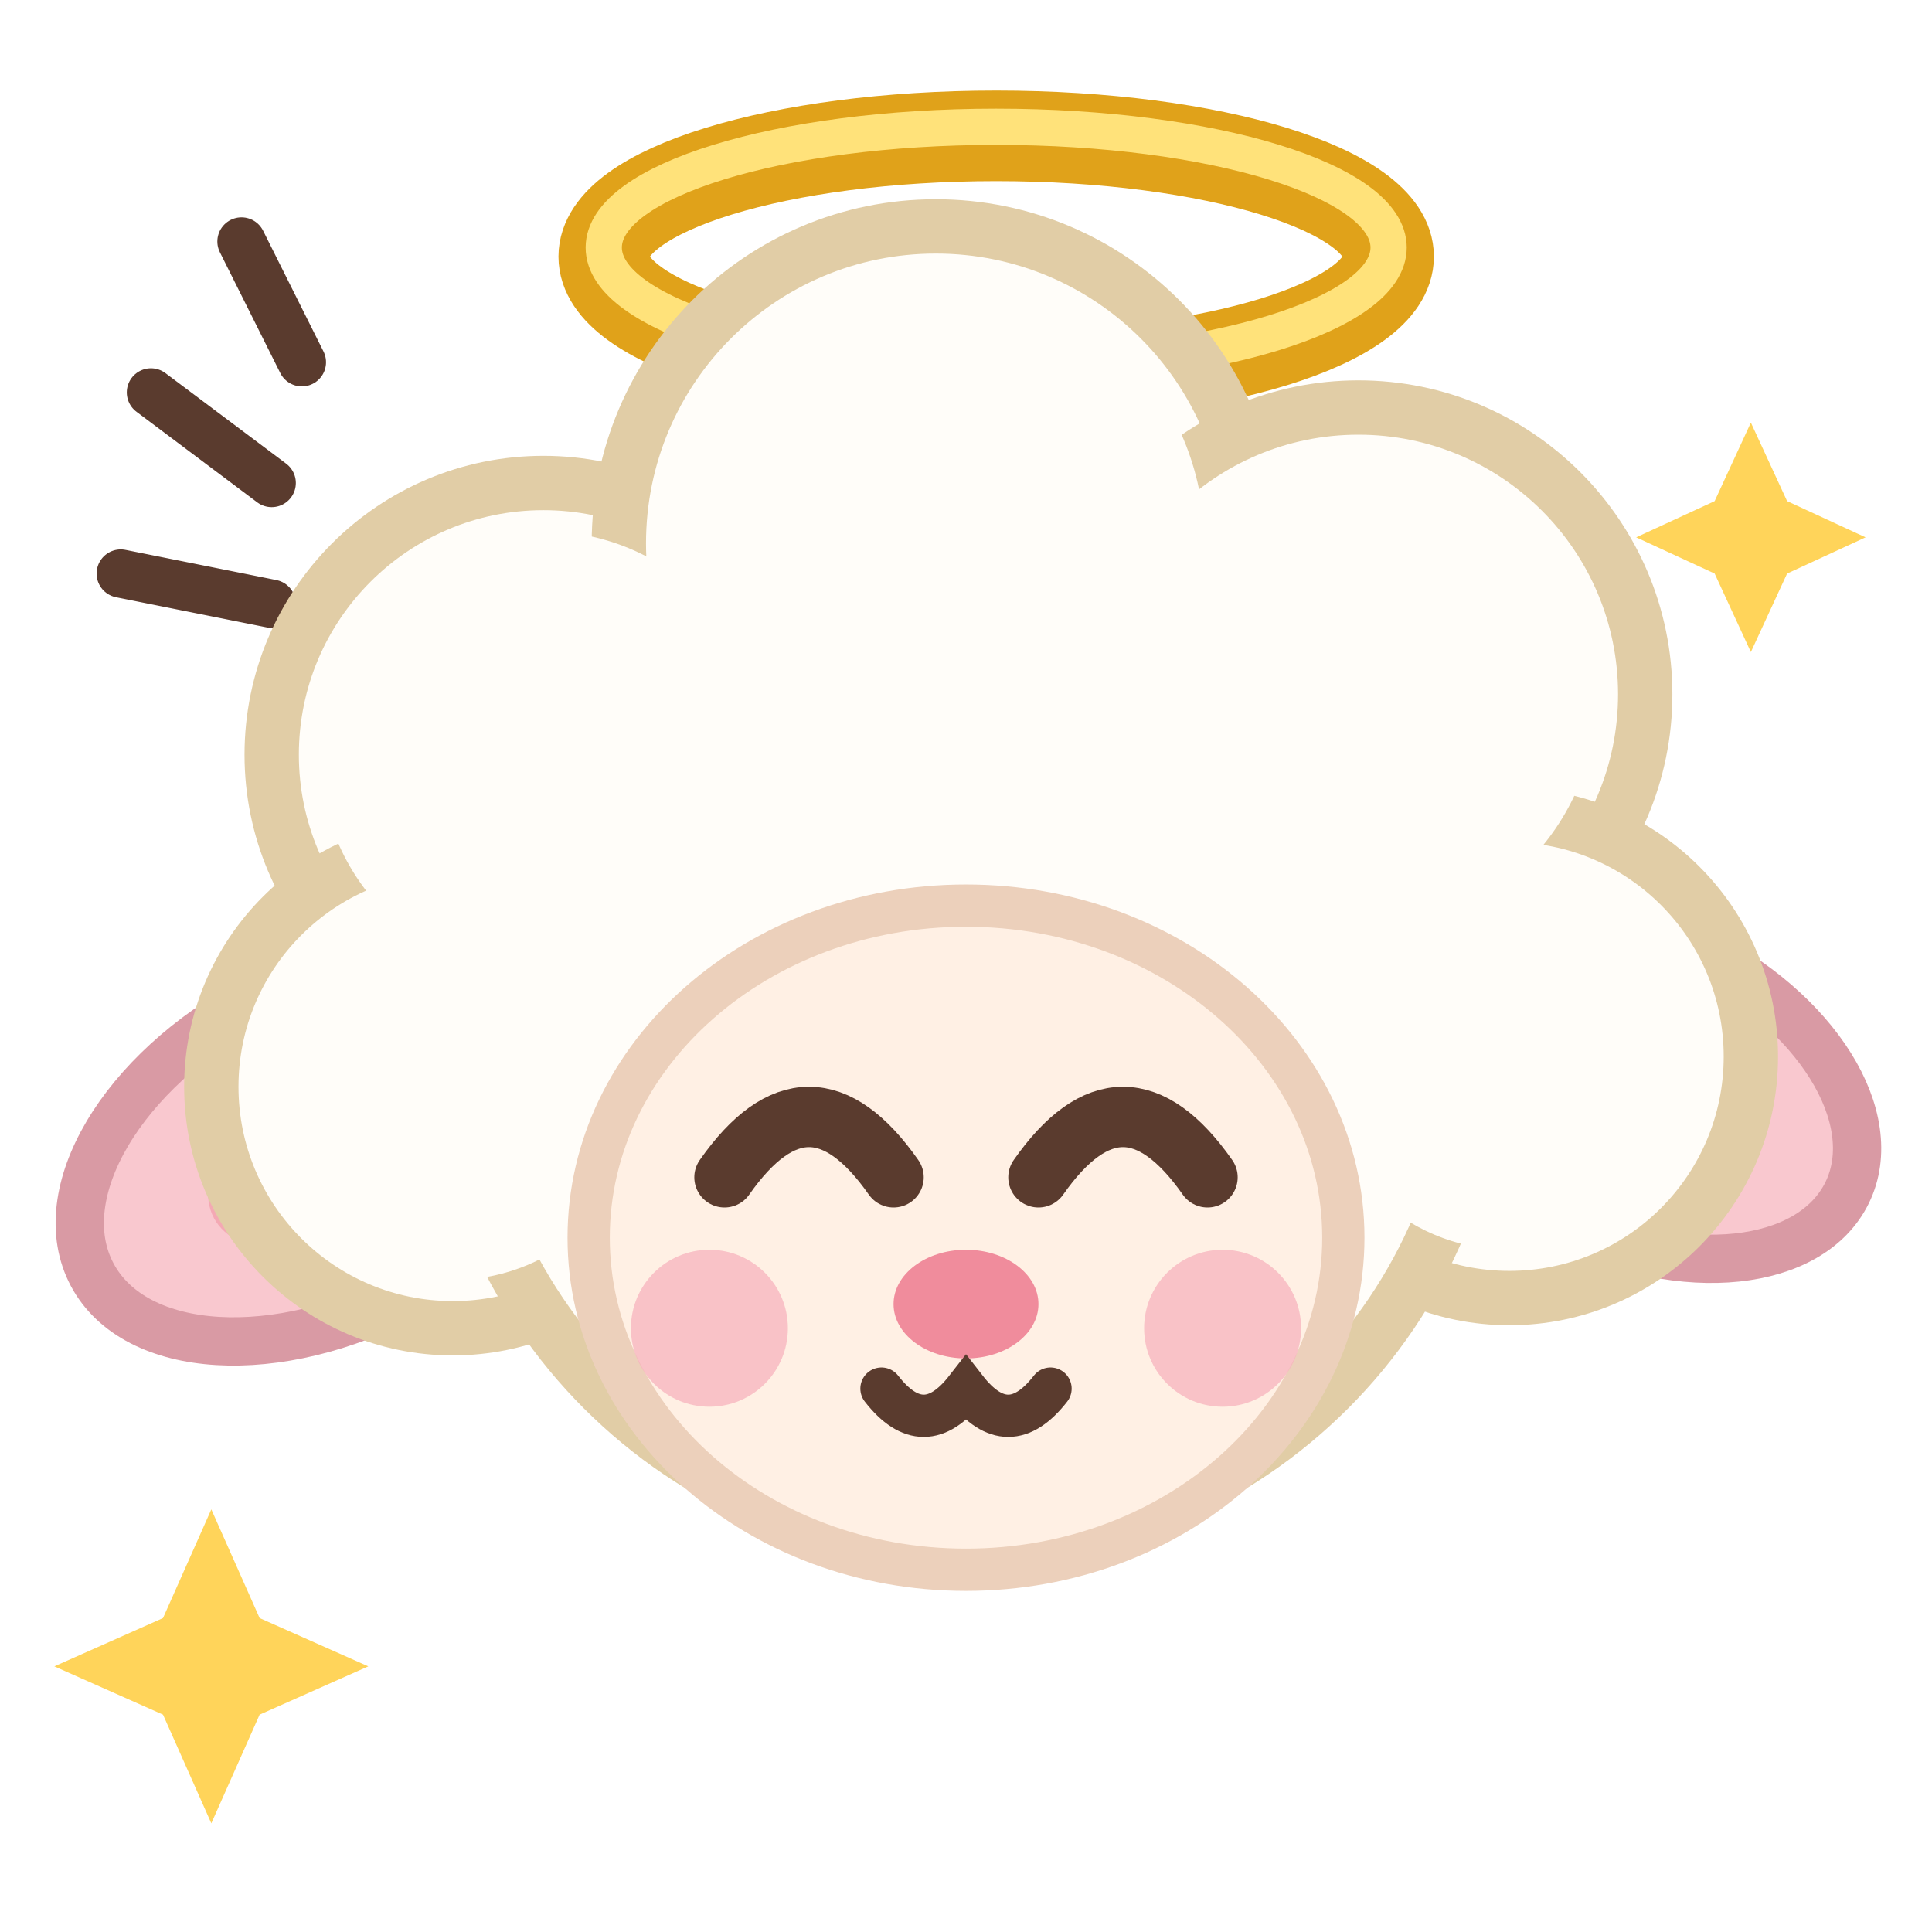
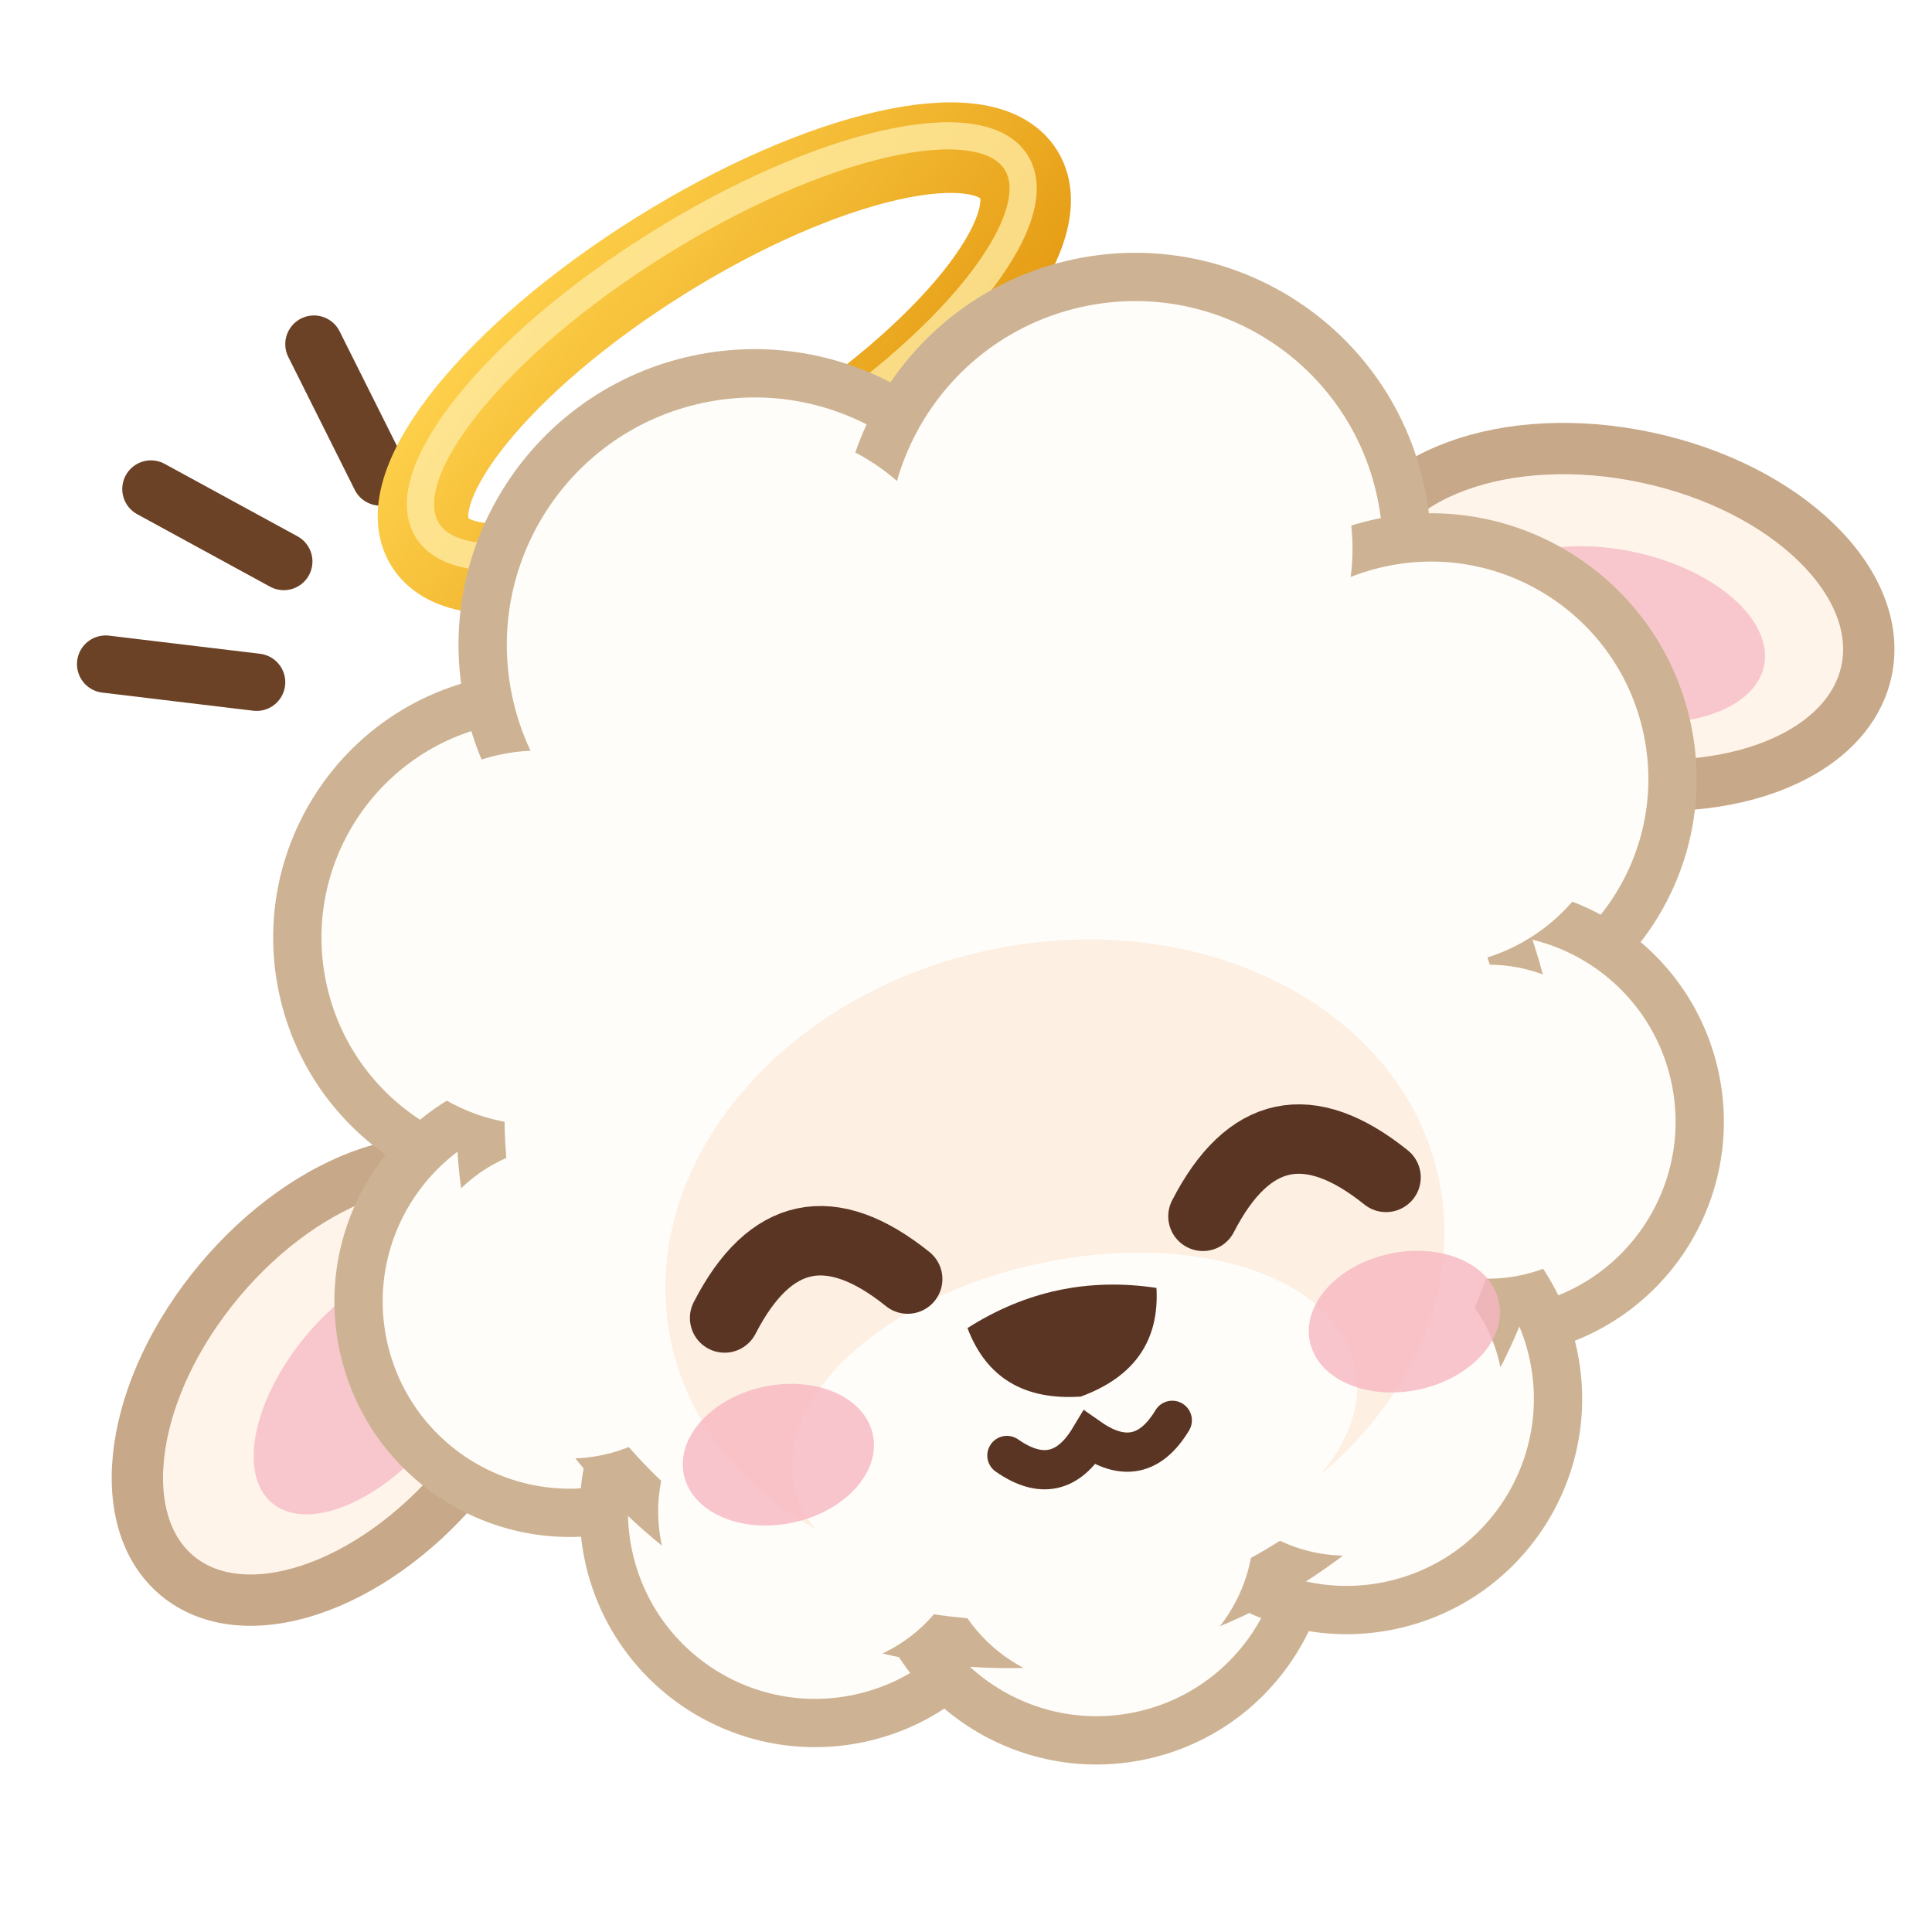
<svg xmlns="http://www.w3.org/2000/svg" viewBox="0 0 64 64">
-   <ellipse cx="33" cy="8.5" rx="13" ry="4" fill="none" stroke="#e0a21a" stroke-width="3" />
-   <ellipse cx="33" cy="8.2" rx="13" ry="4" fill="none" stroke="#ffe27a" stroke-width="1.2" />
-   <path d="M5 13 l4 3 M4 19 l5 1 M8 8 l2 4" fill="none" stroke="#5a3b2e" stroke-width="1.6" stroke-linecap="round" />
-   <ellipse cx="11" cy="38" rx="9" ry="5.5" transform="rotate(-28 11 38)" fill="#f9c8cf" stroke="#d99aa4" stroke-width="1.6" />
-   <ellipse cx="11.5" cy="38" rx="5" ry="2.8" transform="rotate(-28 11.5 38)" fill="#f4a9b4" />
-   <ellipse cx="54" cy="36" rx="8" ry="5" transform="rotate(26 54 36)" fill="#f9c8cf" stroke="#d99aa4" stroke-width="1.6" />
-   <g fill="#fffdf9" stroke="#e1cda6" stroke-width="1.8">
-     <circle cx="18" cy="25" r="9" />
-     <circle cx="31" cy="18" r="10.5" />
-     <circle cx="45" cy="23" r="9.5" />
-     <circle cx="15" cy="36" r="8" />
-     <circle cx="50" cy="35" r="8" />
-     <circle cx="32" cy="34" r="17" />
+   <defs>
+     <linearGradient id="halo" x1="0" y1="0" x2="1" y2="1">
+       <stop offset="0" stop-color="#ffd24d" />
+       <stop offset="1" stop-color="#e49a12" />
+     </linearGradient>
+   </defs>
+   <path d="M3.5 22 l5 .6 M5 16.2 l4.4 2.4 M10.4 11.4 l2.2 4.4" fill="none" stroke="#6b4226" stroke-width="1.9" stroke-linecap="round" />
+   <g transform="rotate(-12 33 35)">
+     <ellipse cx="29" cy="10.5" rx="11.5" ry="4" transform="rotate(-20 29 10.5)" fill="none" stroke="url(#halo)" stroke-width="3" />
+     <ellipse cx="29" cy="10.1" rx="11.5" ry="4" transform="rotate(-20 29 10.1)" fill="none" stroke="#ffeaa0" stroke-width=".9" opacity=".8" />
+     <ellipse cx="9.5" cy="41" rx="8.4" ry="5.2" transform="rotate(-38 9.5 41)" fill="#fff4ea" stroke="#c7a888" stroke-width="1.7" />
+     <ellipse cx="10.4" cy="41.4" rx="5" ry="2.7" transform="rotate(-38 10.4 41.4)" fill="#f8c7cd" />
+     <ellipse cx="56" cy="25" rx="8.6" ry="5.4" transform="rotate(24 56 25)" fill="#fff4ea" stroke="#c7a888" stroke-width="1.7" />
+     <ellipse cx="56" cy="25.6" rx="5" ry="2.8" transform="rotate(24 56 25.6)" fill="#f8c7cd" />
+     <g fill="#fffdf9" stroke="#cdb394" stroke-width="1.6">
+       <circle cx="19" cy="28" r="8" />
+       <circle cx="28" cy="20" r="9" />
+       <circle cx="41" cy="19.5" r="9" />
+       <circle cx="49" cy="29" r="8" />
+       <circle cx="17.5" cy="40" r="7" />
+       <circle cx="48.5" cy="40.5" r="7" />
+       <circle cx="24" cy="48.5" r="7" />
+       <circle cx="33" cy="51" r="7" />
+       <circle cx="42" cy="48.5" r="7" />
+       <circle cx="33" cy="37" r="17.5" />
+     </g>
+     <g fill="#fffdf9">
+       <circle cx="19" cy="28" r="6.2" />
+       <circle cx="28" cy="20" r="7.2" />
+       <circle cx="41" cy="19.5" r="7.2" />
+       <circle cx="49" cy="29" r="6.2" />
+       <circle cx="17.5" cy="40" r="5.2" />
+       <circle cx="48.5" cy="40.5" r="5.2" />
+       <circle cx="24" cy="48.5" r="5.2" />
+       <circle cx="33" cy="51" r="5.2" />
+       <circle cx="42" cy="48.5" r="5.2" />
+       <circle cx="33" cy="37" r="15.7" />
+     </g>
+     <ellipse cx="33.5" cy="42" rx="13" ry="10.5" fill="#fdefe2" />
+     <ellipse cx="33" cy="47.5" rx="9.5" ry="5.5" fill="#fffdf9" />
+     <path d="M22.4 41.6 q3.1 -3.8 6.2 0" fill="none" stroke="#5a3523" stroke-width="2.3" stroke-linecap="round" />
+     <path d="M38.6 41.6 q3.1 -3.8 6.2 0" fill="none" stroke="#5a3523" stroke-width="2.3" stroke-linecap="round" />
+     <path d="M30.2 43.6 q3.2 -1.2 6.4 0 q-.4 2.6 -3.2 3 q-2.8 -.4 -3.2 -3z" fill="#5a3523" />
+     <path d="M30.6 48 q1.4 1.5 2.8 0 q1.4 1.5 2.8 0" fill="none" stroke="#5a3523" stroke-width="1.3" stroke-linecap="round" />
+     <ellipse cx="23.2" cy="46.4" rx="3.2" ry="2.3" fill="#f6b6c0" opacity=".8" />
+     <ellipse cx="44.4" cy="46.4" rx="3.2" ry="2.3" fill="#f6b6c0" opacity=".8" />
  </g>
-   <g fill="#fffdf9">
-     <circle cx="18" cy="25" r="7.4" />
-     <circle cx="31" cy="18" r="8.9" />
-     <circle cx="45" cy="23" r="7.9" />
-     <circle cx="15" cy="36" r="6.4" />
-     <circle cx="50" cy="35" r="6.4" />
-     <circle cx="32" cy="34" r="15.4" />
-   </g>
-   <ellipse cx="32" cy="41" rx="12.5" ry="11" fill="#fff0e4" stroke="#ecd0bb" stroke-width="1.4" />
-   <path d="M24 39 q2.8 -4 5.6 0 M34.4 39 q2.8 -4 5.6 0" fill="none" stroke="#5a3b2e" stroke-width="2" stroke-linecap="round" />
-   <ellipse cx="32" cy="43.2" rx="2.4" ry="1.8" fill="#f08c9c" />
-   <path d="M29.2 46 q1.4 1.8 2.8 0 q1.4 1.8 2.8 0" fill="none" stroke="#5a3b2e" stroke-width="1.4" stroke-linecap="round" />
-   <circle cx="23.5" cy="44" r="2.6" fill="#f7b3bd" opacity=".75" />
-   <circle cx="40.5" cy="44" r="2.6" fill="#f7b3bd" opacity=".75" />
-   <path d="M7 50 l1.6 3.6 3.6 1.6 -3.6 1.6 -1.6 3.6 -1.6 -3.6 -3.6 -1.6 3.6 -1.6z" fill="#ffd45a" />
-   <path d="M58 14 l1.2 2.6 2.6 1.2 -2.6 1.2 -1.2 2.6 -1.2 -2.6 -2.6 -1.2 2.6 -1.2z" fill="#ffd45a" />
</svg>
